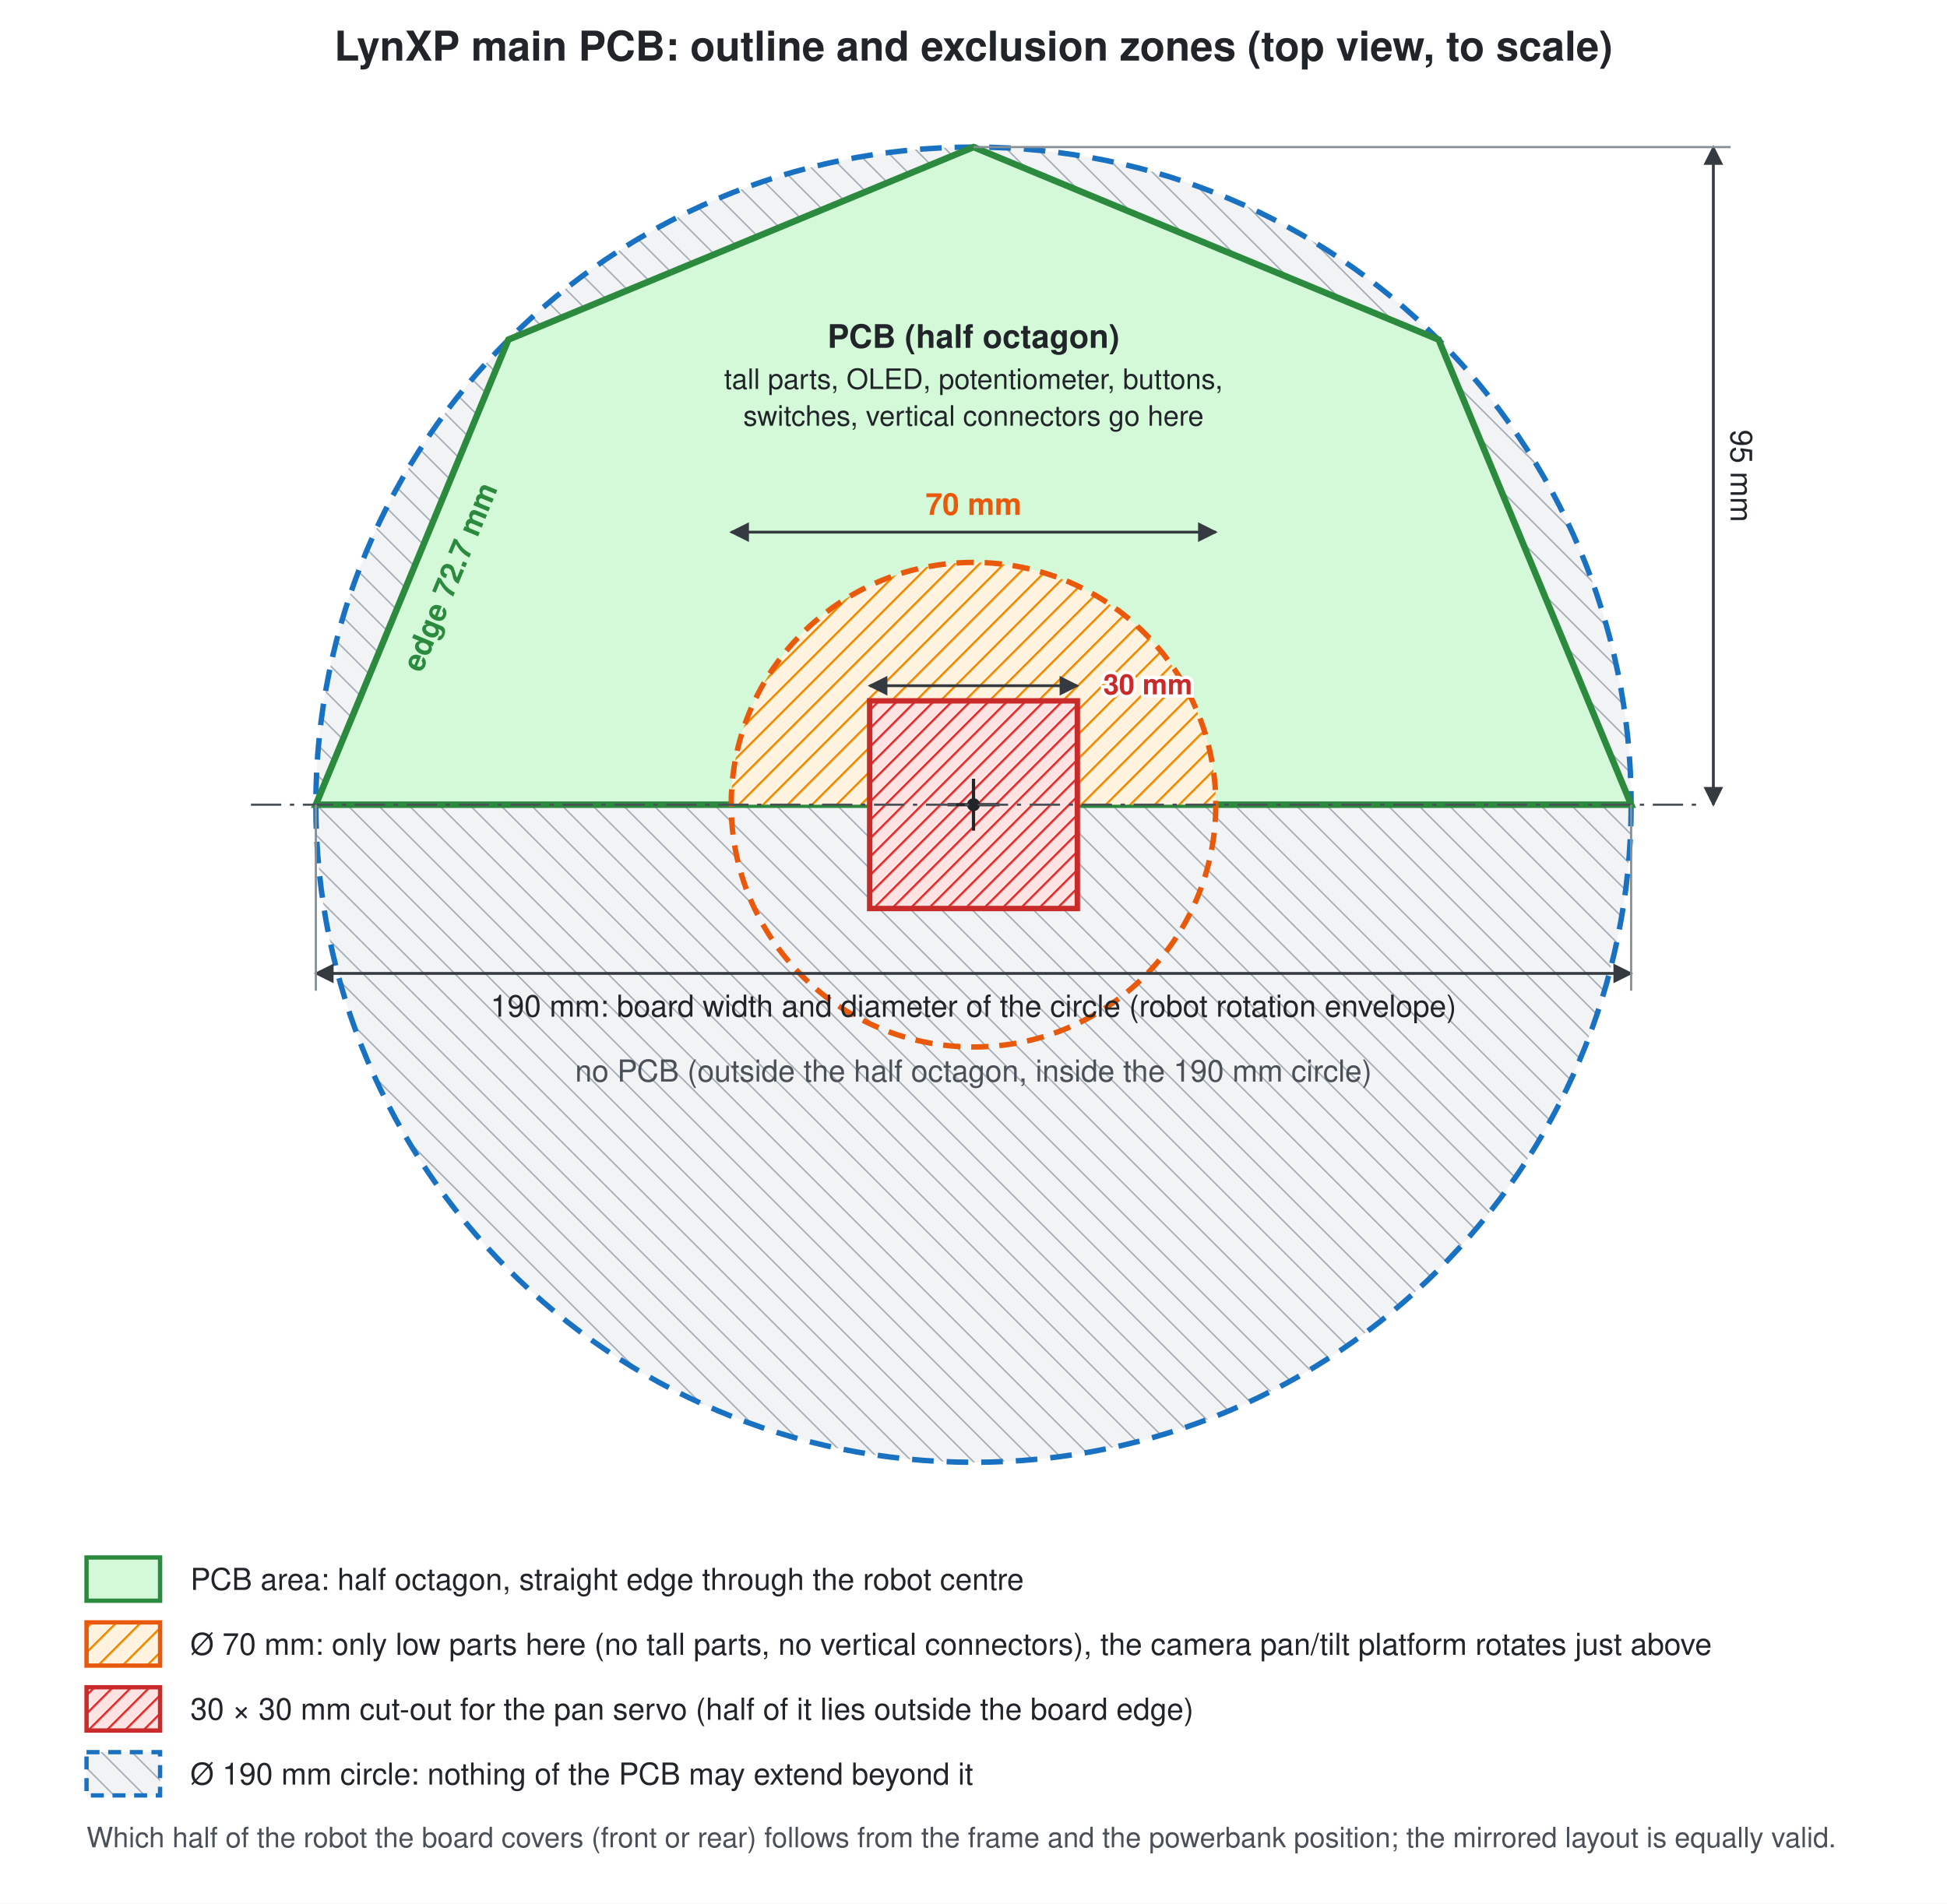
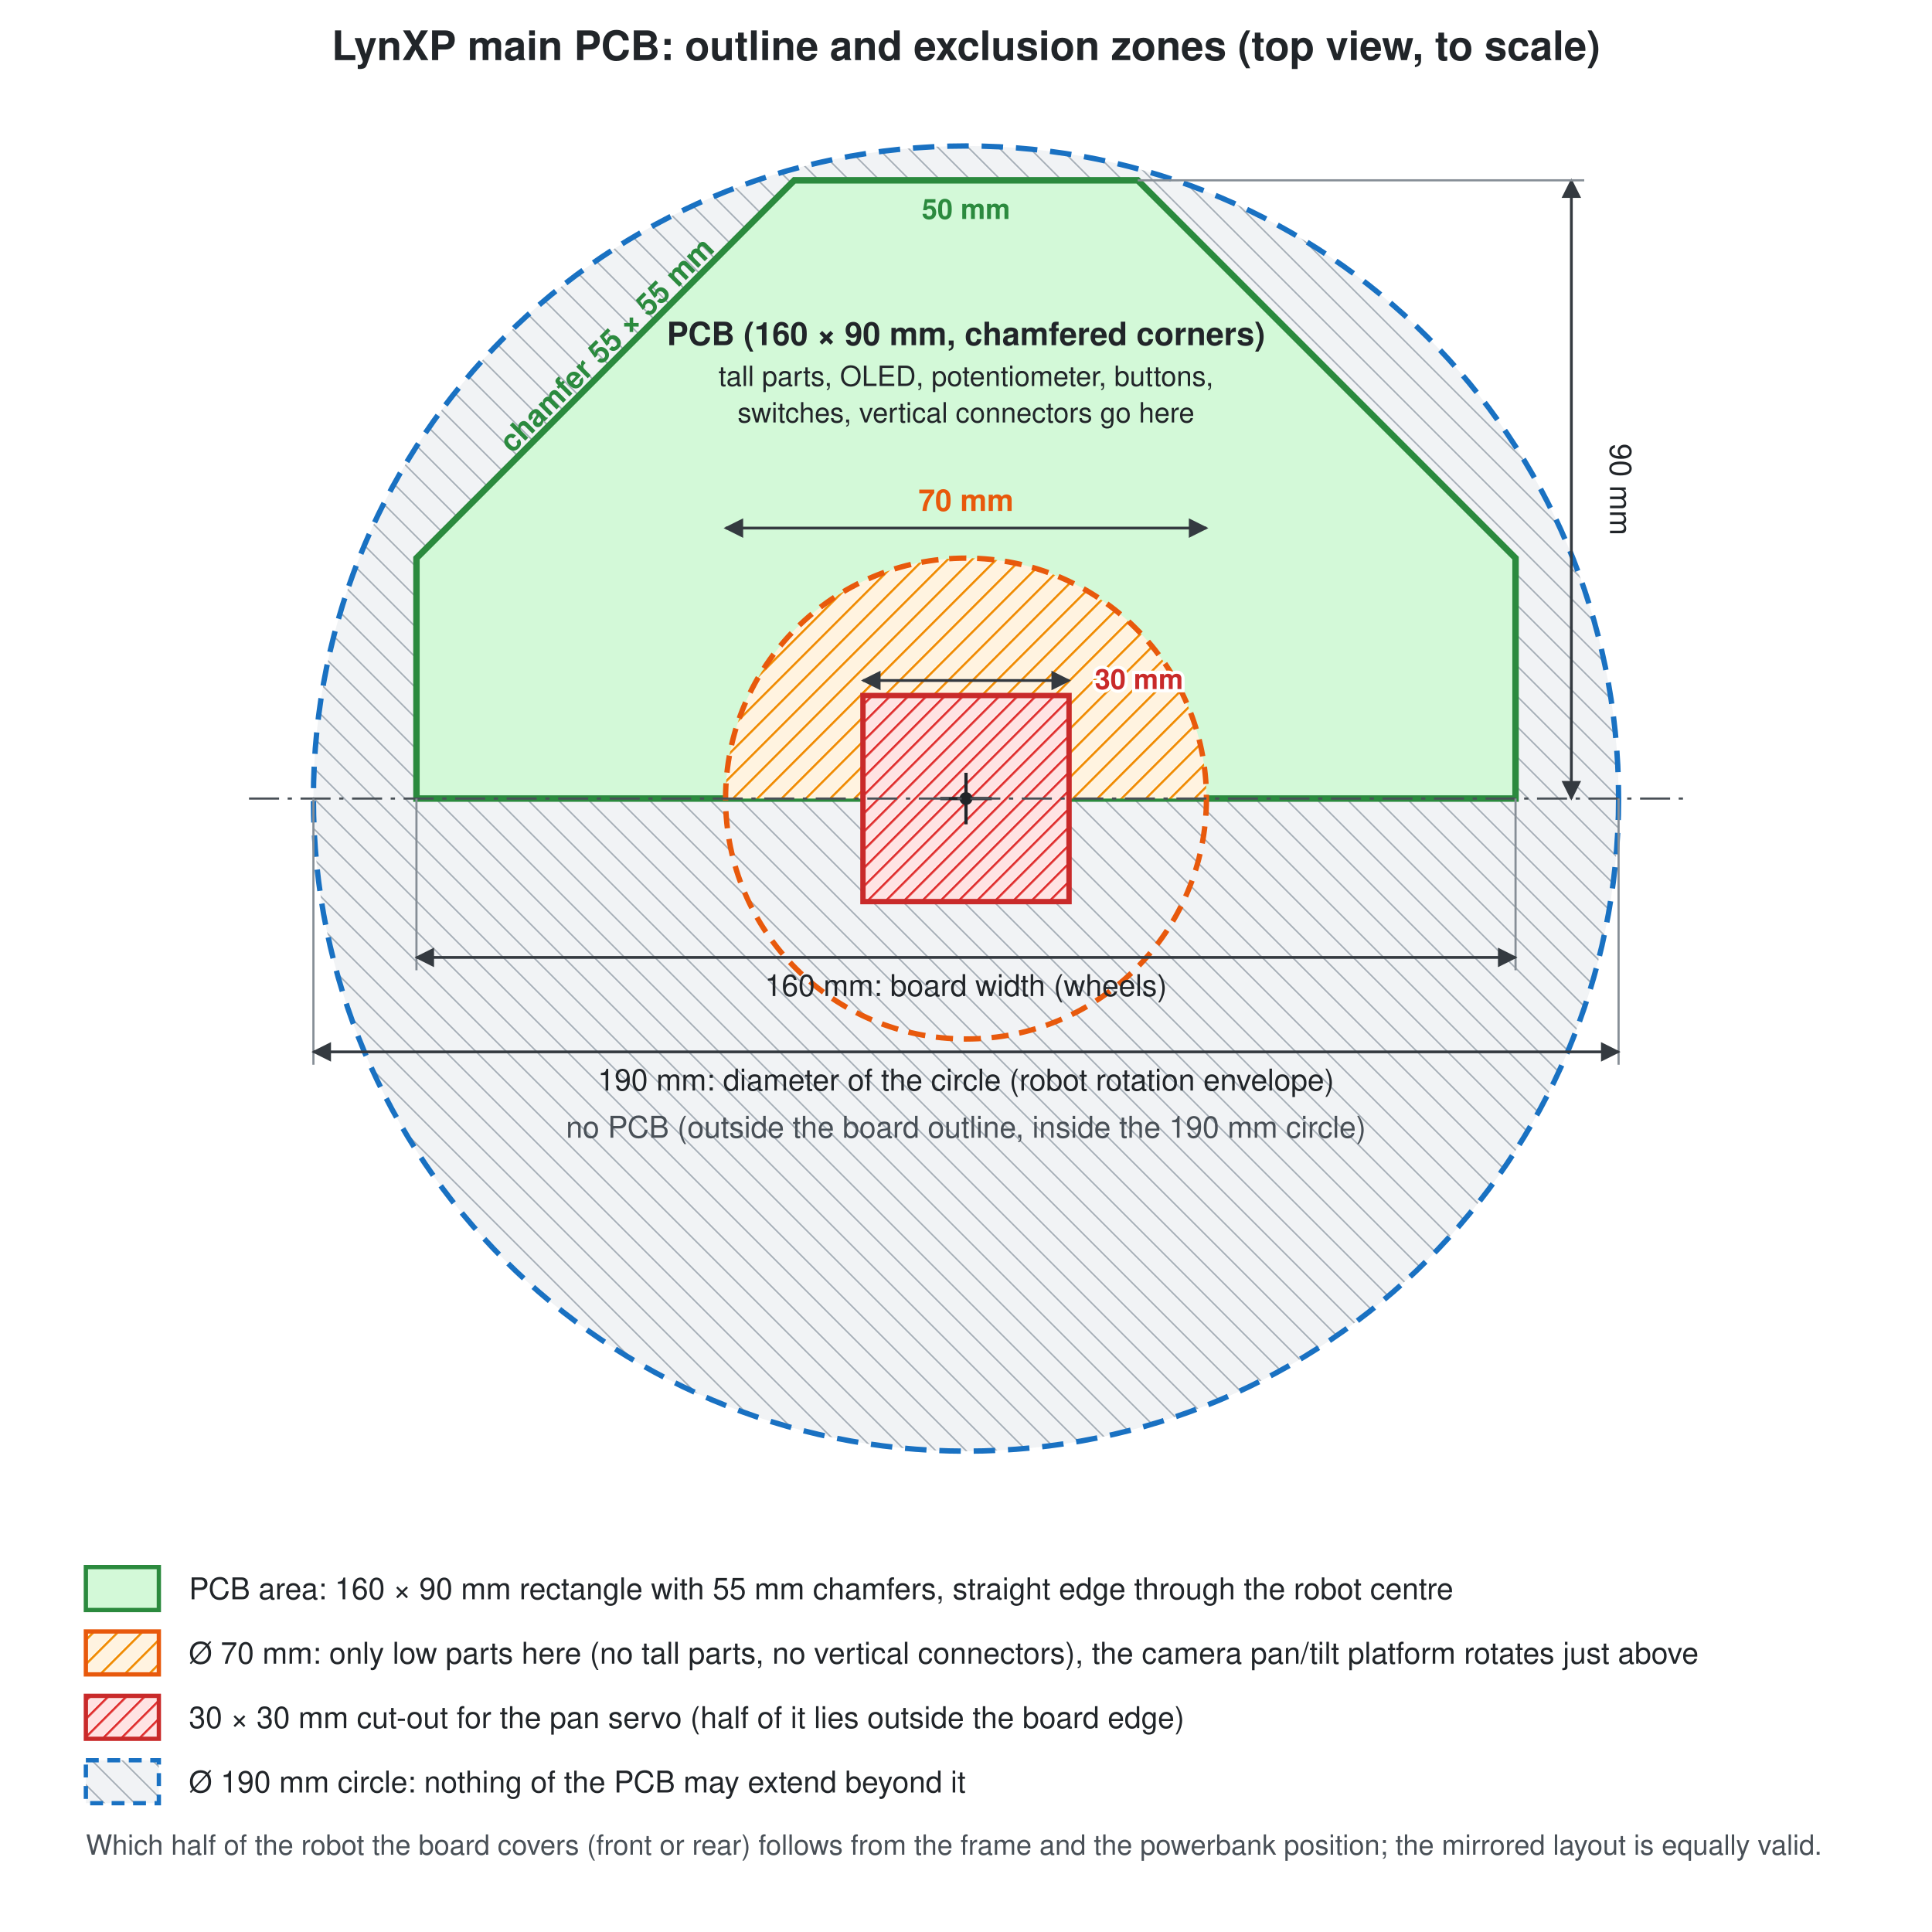
- <svg xmlns="http://www.w3.org/2000/svg" viewBox="0 0 900 880" width="900" height="880" font-family="Helvetica, Arial, sans-serif" font-size="14">
+ <svg xmlns="http://www.w3.org/2000/svg" viewBox="0 0 900 900" width="900" height="900" font-family="Helvetica, Arial, sans-serif" font-size="14">
  <defs>
    <pattern id="hOrange" width="8" height="8" patternUnits="userSpaceOnUse" patternTransform="rotate(45)">
      <rect width="8" height="8" fill="#fff3e0" />
      <line x1="0" y1="0" x2="0" y2="8" stroke="#f08c00" stroke-width="2" />
    </pattern>
    <pattern id="hGrey" width="10" height="10" patternUnits="userSpaceOnUse" patternTransform="rotate(-45)">
      <rect width="10" height="10" fill="#f1f3f5" />
      <line x1="0" y1="0" x2="0" y2="10" stroke="#adb5bd" stroke-width="1.5" />
    </pattern>
    <pattern id="hRed" width="6" height="6" patternUnits="userSpaceOnUse" patternTransform="rotate(45)">
      <rect width="6" height="6" fill="#ffe3e3" />
      <line x1="0" y1="0" x2="0" y2="6" stroke="#e03131" stroke-width="2" />
    </pattern>
    <marker id="ar" viewBox="0 0 10 10" refX="9" refY="5" markerWidth="7" markerHeight="7" orient="auto-start-reverse">
      <path d="M0,0 L10,5 L0,10 z" fill="#343a40" />
    </marker>
  </defs>
-   <rect width="900" height="880" fill="#ffffff" />
+   <rect width="900" height="900" fill="#ffffff" />
  <text x="450" y="28" text-anchor="middle" font-size="19" font-weight="bold" fill="#212529">LynXP main PCB: outline and exclusion zones (top view, to scale)</text>
  <circle cx="450" cy="372" r="304.0" fill="url(#hGrey)" stroke="#1971c2" stroke-width="2.5" stroke-dasharray="10 6" />
-   <polygon points="146.0,372.0 235.0,157.0 450.0,68.0 665.0,157.0 754.0,372.0" fill="#d3f9d8" stroke="#2b8a3e" stroke-width="3" />
+   <polygon points="194.0,372.0 194.0,260.0 370.0,84.0 530.0,84.0 706.0,260.0 706.0,372.0" fill="#d3f9d8" stroke="#2b8a3e" stroke-width="3" />
  <path d="M338.0,372.0 A112.0,112.0 0 0 1 562.0,372.0 Z" fill="url(#hOrange)" stroke="none" />
  <circle cx="450" cy="372" r="112.0" fill="none" stroke="#e8590c" stroke-width="2.5" stroke-dasharray="8 5" />
  <rect x="402.0" y="324.0" width="96.0" height="96.0" fill="url(#hRed)" stroke="#c92a2a" stroke-width="2.5" />
  <line x1="438" y1="372" x2="462" y2="372" stroke="#212529" stroke-width="1.5" />
  <line x1="450" y1="360" x2="450" y2="384" stroke="#212529" stroke-width="1.5" />
  <circle cx="450" cy="372" r="3" fill="#212529" />
  <line x1="116.0" y1="372" x2="784.0" y2="372" stroke="#495057" stroke-width="1" stroke-dasharray="14 4 2 4" />
-   <line x1="146.0" y1="450.0" x2="754.0" y2="450.0" stroke="#343a40" stroke-width="1.3" marker-start="url(#ar)" marker-end="url(#ar)" />
-   <text x="0.0" y="0.0" text-anchor="middle" fill="#212529" font-size="14" />
-   <line x1="146.0" y1="372" x2="146.0" y2="458.0" stroke="#868e96" stroke-width="1" />
-   <line x1="754.0" y1="372" x2="754.0" y2="458.0" stroke="#868e96" stroke-width="1" />
-   <text x="450" y="470.0" text-anchor="middle" font-size="14" fill="#212529">190 mm: board width and diameter of the circle (robot rotation envelope)</text>
-   <line x1="792.0" y1="372" x2="792.0" y2="68.0" stroke="#343a40" stroke-width="1.3" marker-start="url(#ar)" marker-end="url(#ar)" />
-   <line x1="450" y1="68.0" x2="800.0" y2="68.0" stroke="#868e96" stroke-width="1" />
-   <text x="800.0" y="220.0" fill="#212529" font-size="14" transform="rotate(90 800.0 220.0)" text-anchor="middle">95 mm</text>
-   <text x="212.5" y="268.5" text-anchor="middle" fill="#2b8a3e" font-size="14" font-weight="bold" transform="rotate(-67.5 212.5 268.5)">edge 72.7 mm</text>
+   <line x1="194.0" y1="372" x2="194.0" y2="452.0" stroke="#868e96" stroke-width="1" />
+   <line x1="706.0" y1="372" x2="706.0" y2="452.0" stroke="#868e96" stroke-width="1" />
+   <line x1="194.0" y1="446.0" x2="706.0" y2="446.0" stroke="#343a40" stroke-width="1.3" marker-start="url(#ar)" marker-end="url(#ar)" />
+   <text x="450" y="464.0" text-anchor="middle" fill="#212529" font-size="14">160 mm: board width (wheels)</text>
+   <line x1="146.0" y1="372" x2="146.0" y2="496.0" stroke="#868e96" stroke-width="1" />
+   <line x1="754.0" y1="372" x2="754.0" y2="496.0" stroke="#868e96" stroke-width="1" />
+   <line x1="146.0" y1="490.0" x2="754.0" y2="490.0" stroke="#343a40" stroke-width="1.3" marker-start="url(#ar)" marker-end="url(#ar)" />
+   <text x="450" y="508.0" text-anchor="middle" fill="#212529" font-size="14">190 mm: diameter of the circle (robot rotation envelope)</text>
+   <line x1="732.0" y1="372" x2="732.0" y2="84.0" stroke="#343a40" stroke-width="1.3" marker-start="url(#ar)" marker-end="url(#ar)" />
+   <line x1="530.0" y1="84.0" x2="738.0" y2="84.0" stroke="#868e96" stroke-width="1" />
+   <text x="750.0" y="228.0" fill="#212529" font-size="14" transform="rotate(90 750.0 228.0)" text-anchor="middle">90 mm</text>
+   <text x="286.0" y="164.0" text-anchor="middle" fill="#2b8a3e" font-size="14" font-weight="bold" transform="rotate(-45 286.0 164.0)">chamfer 55 × 55 mm</text>
+   <text x="450" y="102.0" text-anchor="middle" fill="#2b8a3e" font-size="13" font-weight="bold">50 mm</text>
  <line x1="338.0" y1="246.0" x2="562.0" y2="246.0" stroke="#343a40" stroke-width="1.3" marker-start="url(#ar)" marker-end="url(#ar)" />
  <text x="0.0" y="0.0" text-anchor="middle" fill="#212529" font-size="14" />
  <text x="450" y="238.0" text-anchor="middle" fill="#e8590c" font-weight="bold" font-size="14">70 mm</text>
  <line x1="402.0" y1="317.0" x2="498.0" y2="317.0" stroke="#343a40" stroke-width="1.3" marker-start="url(#ar)" marker-end="url(#ar)" />
  <text x="0.0" y="0.0" text-anchor="middle" fill="#212529" font-size="14" />
  <text x="510" y="321.0" text-anchor="start" fill="#c92a2a" font-size="13" font-weight="bold" stroke="#fff" stroke-width="3" paint-order="stroke">30 mm</text>
  <line x1="392.0" y1="324.0" x2="392.0" y2="432" stroke="none" />
-   <text x="450" y="160.8" text-anchor="middle" fill="#212529" font-size="15" font-weight="bold">PCB (half octagon)</text>
+   <text x="450" y="160.8" text-anchor="middle" fill="#212529" font-size="15" font-weight="bold">PCB (160 × 90 mm, chamfered corners)</text>
  <text x="450" y="179.8" text-anchor="middle" fill="#212529" font-size="13">tall parts, OLED, potentiometer, buttons,</text>
  <text x="450" y="196.8" text-anchor="middle" fill="#212529" font-size="13">switches, vertical connectors go here</text>
-   <text x="450" y="500.0" text-anchor="middle" fill="#495057" font-size="14">no PCB (outside the half octagon, inside the 190 mm circle)</text>
-   <rect x="40" y="720" width="34" height="20" fill="#d3f9d8" stroke="#2b8a3e" stroke-width="2" />
-   <text x="88" y="735" fill="#212529" font-size="14">PCB area: half octagon, straight edge through the robot centre</text>
-   <rect x="40" y="750" width="34" height="20" fill="url(#hOrange)" stroke="#e8590c" stroke-width="2" />
-   <text x="88" y="765" fill="#212529" font-size="14">Ø 70 mm: only low parts here (no tall parts, no vertical connectors), the camera pan/tilt platform rotates just above</text>
-   <rect x="40" y="780" width="34" height="20" fill="url(#hRed)" stroke="#c92a2a" stroke-width="2" />
-   <text x="88" y="795" fill="#212529" font-size="14">30 × 30 mm cut-out for the pan servo (half of it lies outside the board edge)</text>
-   <rect x="40" y="810" width="34" height="20" fill="url(#hGrey)" stroke="#1971c2" stroke-width="2" stroke-dasharray="6 4" />
-   <text x="88" y="825" fill="#212529" font-size="14">Ø 190 mm circle: nothing of the PCB may extend beyond it</text>
-   <text x="40" y="854" fill="#495057" font-size="13">Which half of the robot the board covers (front or rear) follows from the frame and the powerbank position; the mirrored layout is equally valid.</text>
+   <text x="450" y="530.0" text-anchor="middle" fill="#495057" font-size="14">no PCB (outside the board outline, inside the 190 mm circle)</text>
+   <rect x="40" y="730" width="34" height="20" fill="#d3f9d8" stroke="#2b8a3e" stroke-width="2" />
+   <text x="88" y="745" fill="#212529" font-size="14">PCB area: 160 × 90 mm rectangle with 55 mm chamfers, straight edge through the robot centre</text>
+   <rect x="40" y="760" width="34" height="20" fill="url(#hOrange)" stroke="#e8590c" stroke-width="2" />
+   <text x="88" y="775" fill="#212529" font-size="14">Ø 70 mm: only low parts here (no tall parts, no vertical connectors), the camera pan/tilt platform rotates just above</text>
+   <rect x="40" y="790" width="34" height="20" fill="url(#hRed)" stroke="#c92a2a" stroke-width="2" />
+   <text x="88" y="805" fill="#212529" font-size="14">30 × 30 mm cut-out for the pan servo (half of it lies outside the board edge)</text>
+   <rect x="40" y="820" width="34" height="20" fill="url(#hGrey)" stroke="#1971c2" stroke-width="2" stroke-dasharray="6 4" />
+   <text x="88" y="835" fill="#212529" font-size="14">Ø 190 mm circle: nothing of the PCB may extend beyond it</text>
+   <text x="40" y="864" fill="#495057" font-size="13">Which half of the robot the board covers (front or rear) follows from the frame and the powerbank position; the mirrored layout is equally valid.</text>
</svg>
